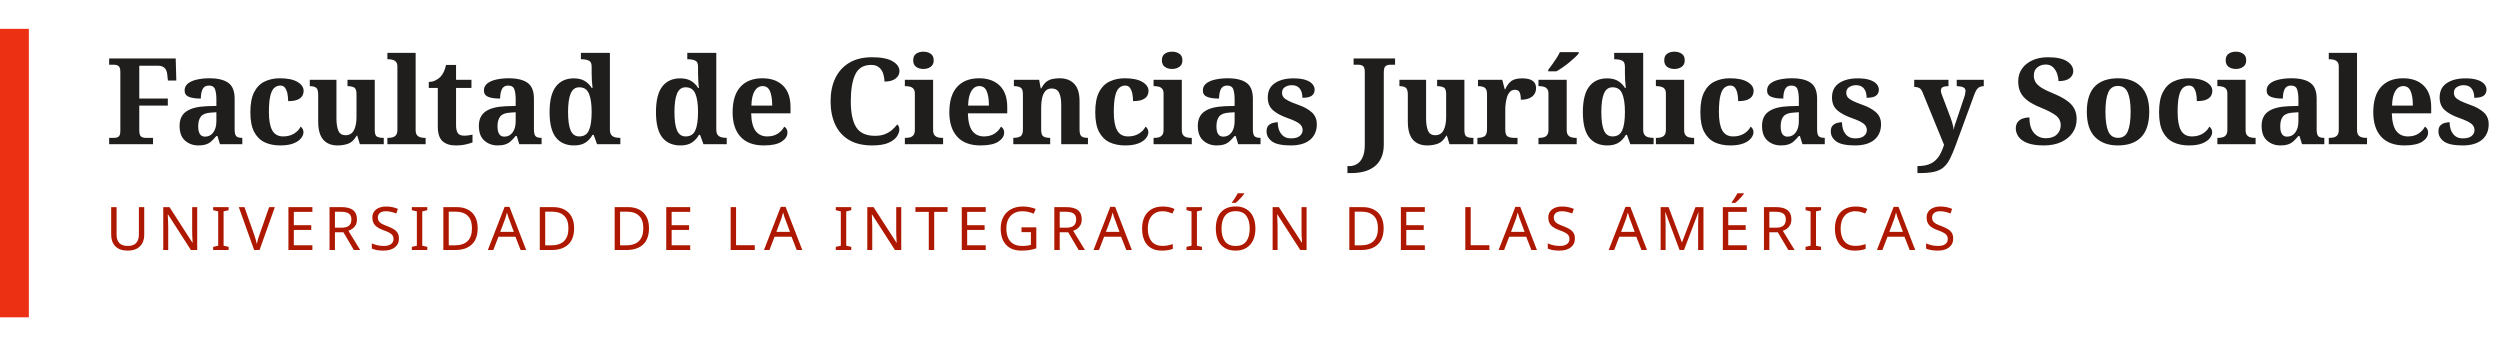
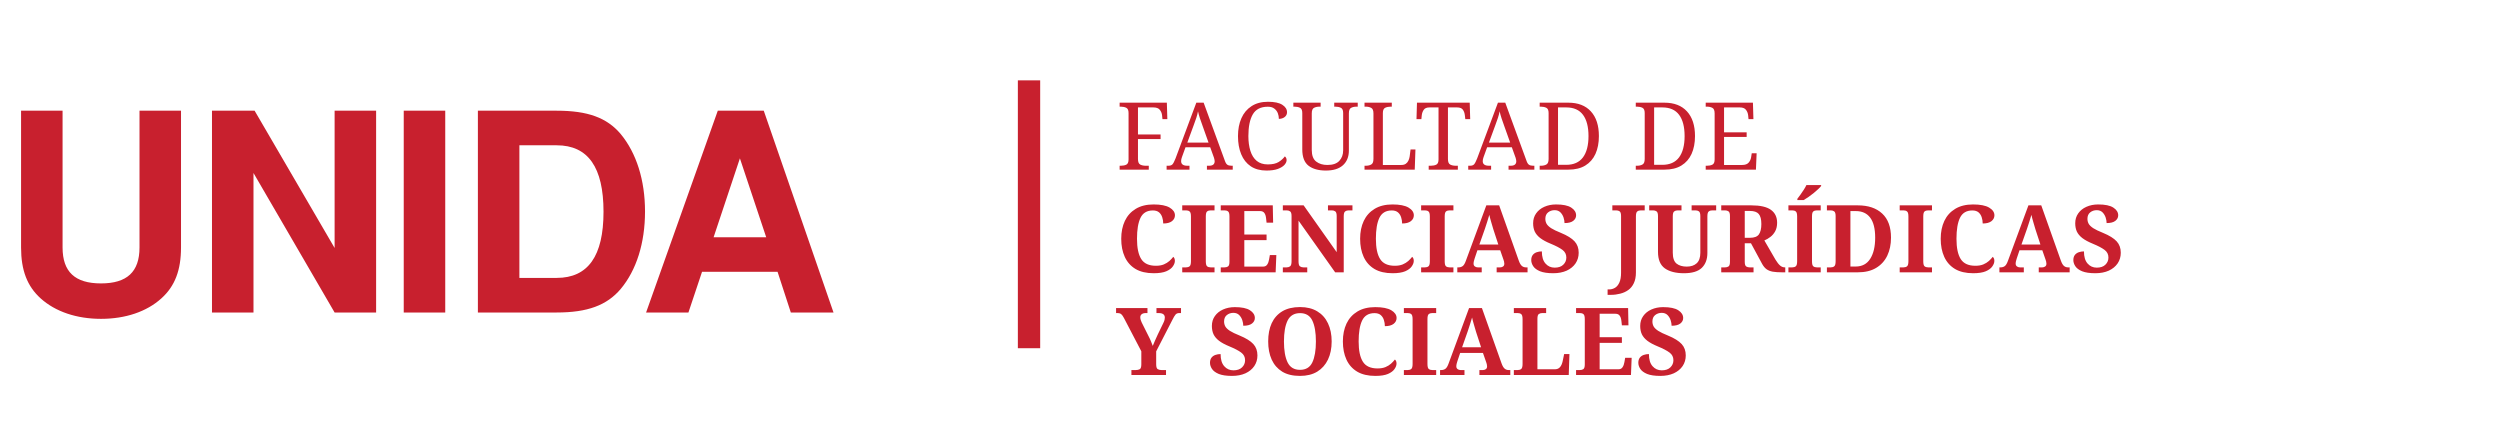
- <svg xmlns="http://www.w3.org/2000/svg" viewBox="0 0 520 72" role="img" aria-label="Facultad de Ciencias Jurídicas y Sociales — Universidad de la Integración de las Américas">
-   <rect x="0" y="6" width="6" height="60" fill="#ec3013" />
-   <text x="22" y="30" font-family="Spectral, Georgia, serif" font-size="25" font-weight="600" letter-spacing="-0.3" fill="#201e1d">Facultad de Ciencias Jurídicas y Sociales</text>
-   <text x="22" y="52" font-family="Archivo, system-ui, sans-serif" font-size="12.5" letter-spacing="1.6" fill="#ae1800">UNIVERSIDAD DE LA INTEGRACIÓN DE LAS AMÉRICAS</text>
+ <svg xmlns="http://www.w3.org/2000/svg" viewBox="0 0 560 96" role="img" aria-label="UNIDA — Facultad de Ciencias Jurídicas y Sociales">
+   <g fill="#c8202e">
+     <text x="0" y="70" font-family="Archivo, Helvetica, Arial, sans-serif" font-size="62" font-weight="800" letter-spacing="-1.5">UNIDA</text>
+     <rect x="228" y="18" width="5" height="60" />
+     <text x="250" y="38" font-family="Spectral, Georgia, serif" font-size="21" font-weight="400" letter-spacing="0.4">FACULTAD DE</text>
+     <text x="250" y="61" font-family="Spectral, Georgia, serif" font-size="21" font-weight="600" letter-spacing="0.2">CIENCIAS JURÍDICAS</text>
+     <text x="250" y="84" font-family="Spectral, Georgia, serif" font-size="21" font-weight="600" letter-spacing="0.2">Y SOCIALES</text>
+   </g>
</svg>
